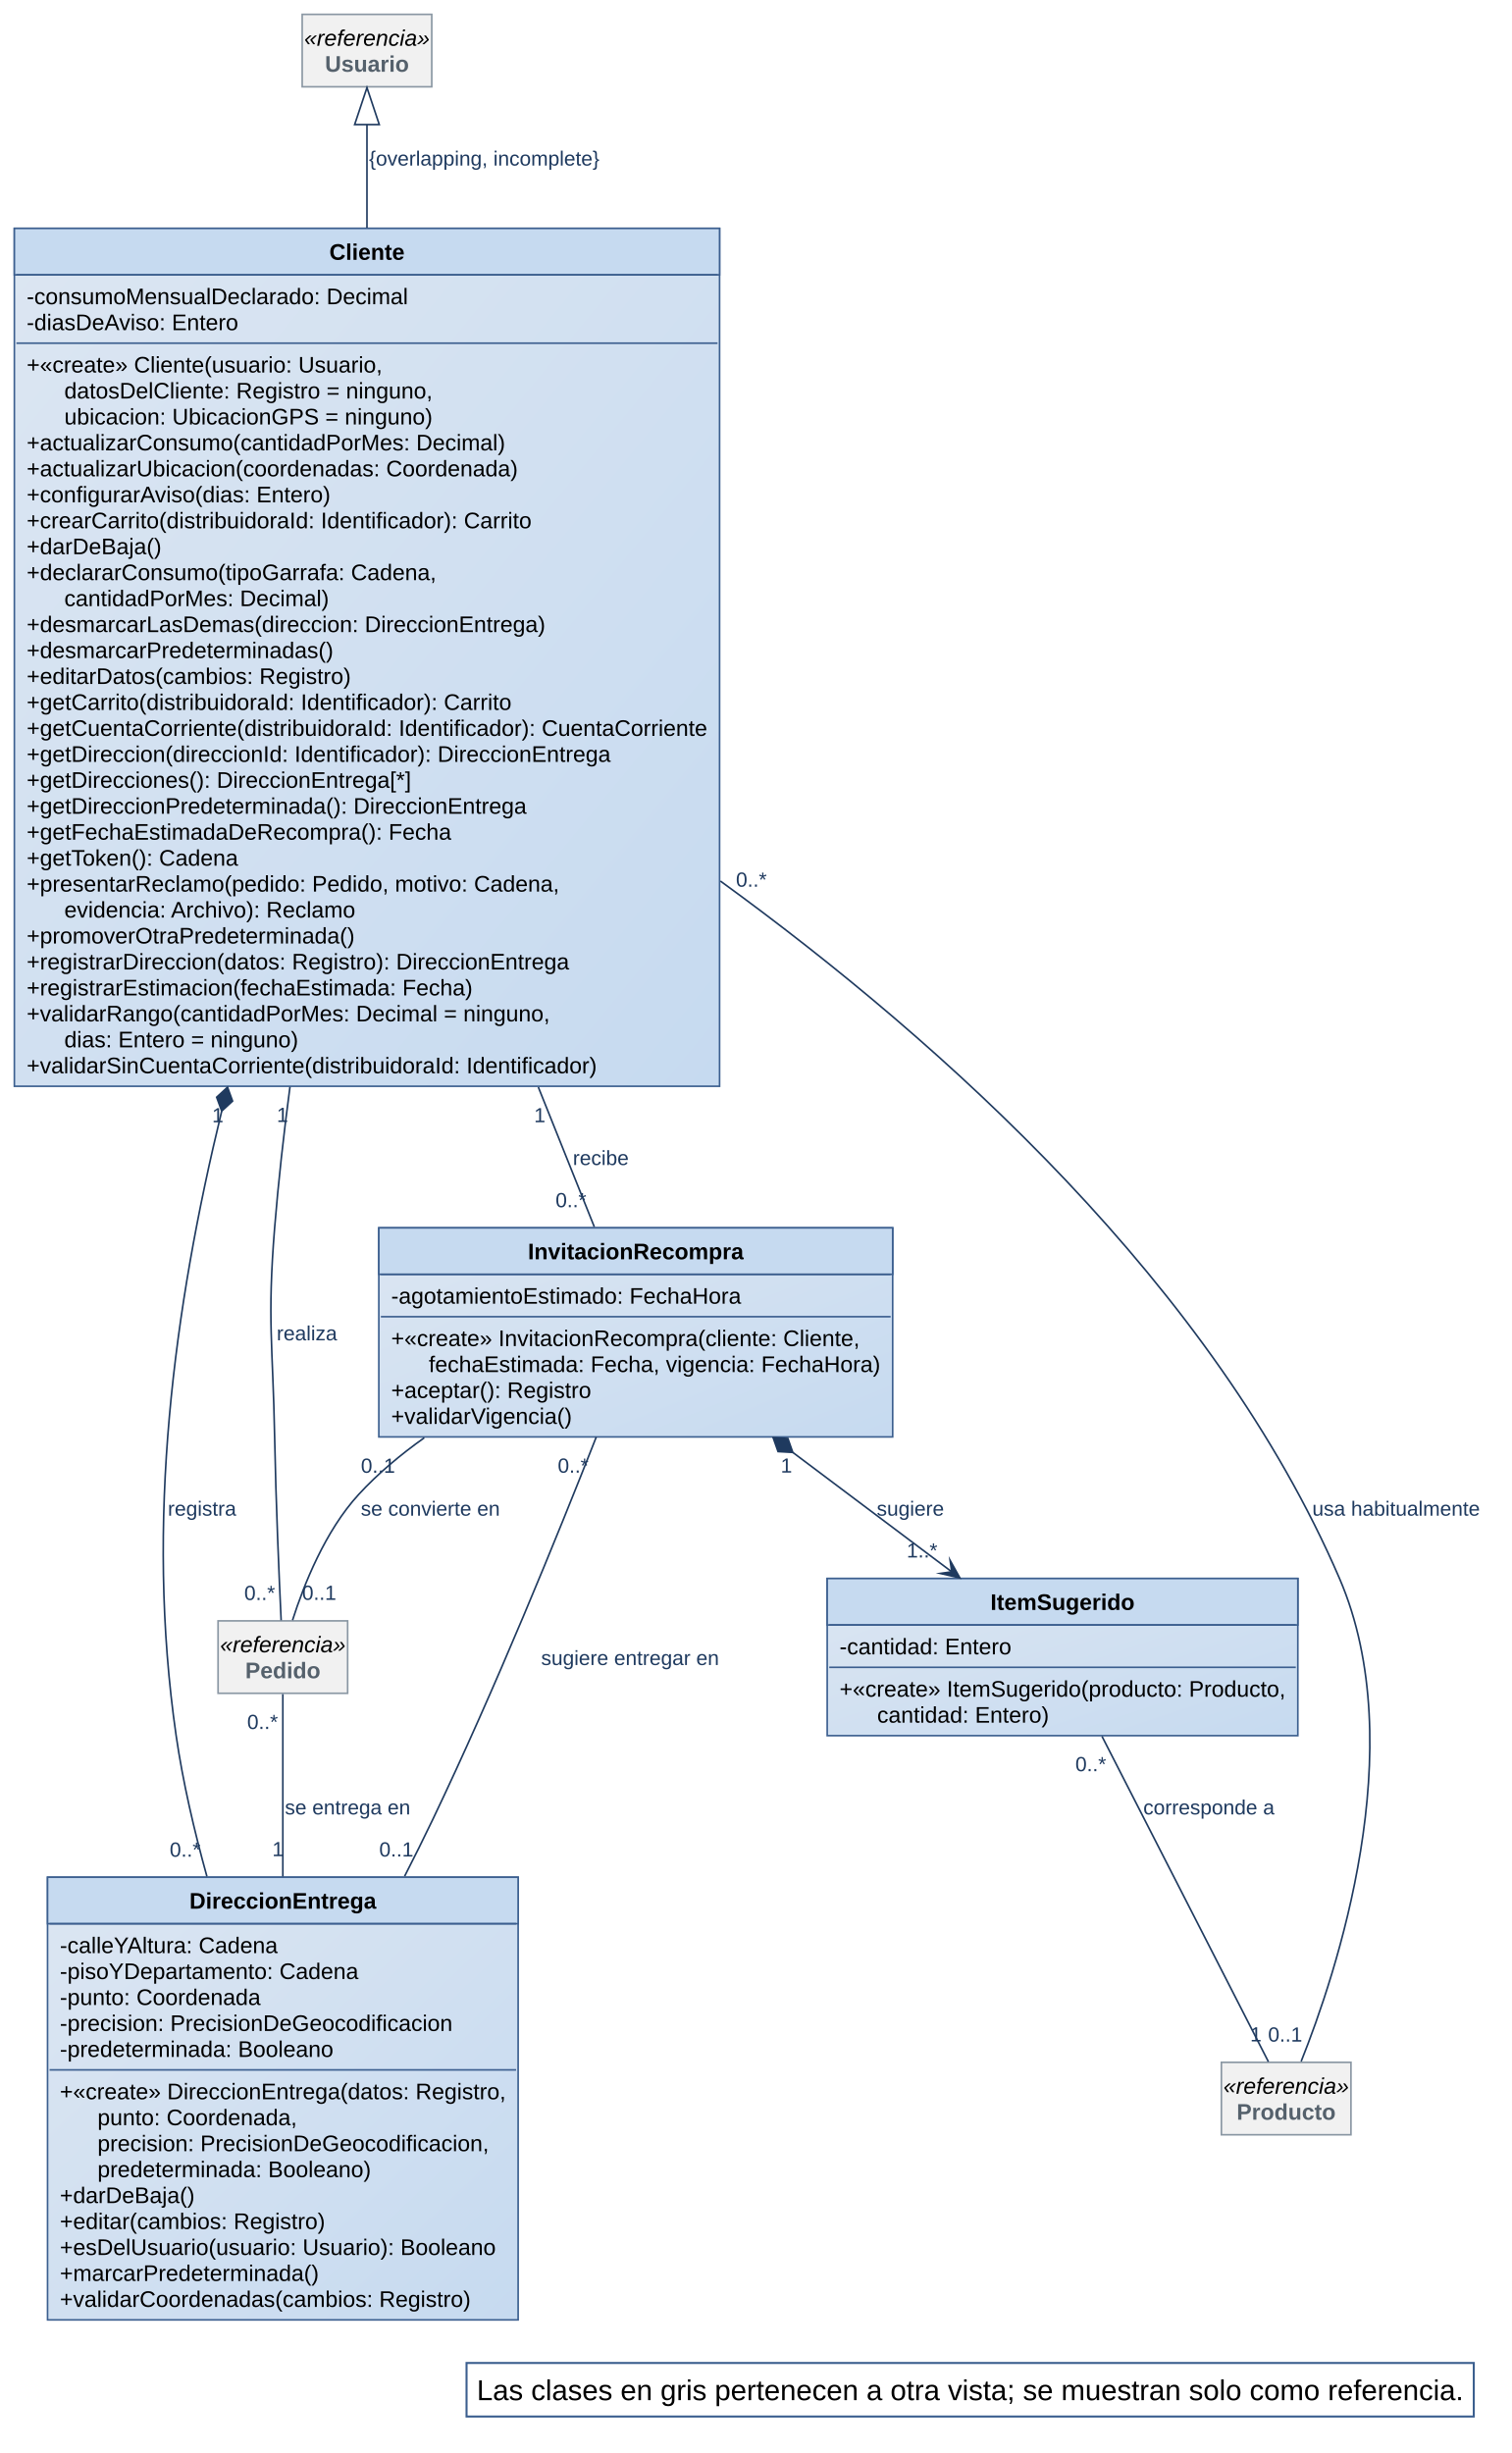
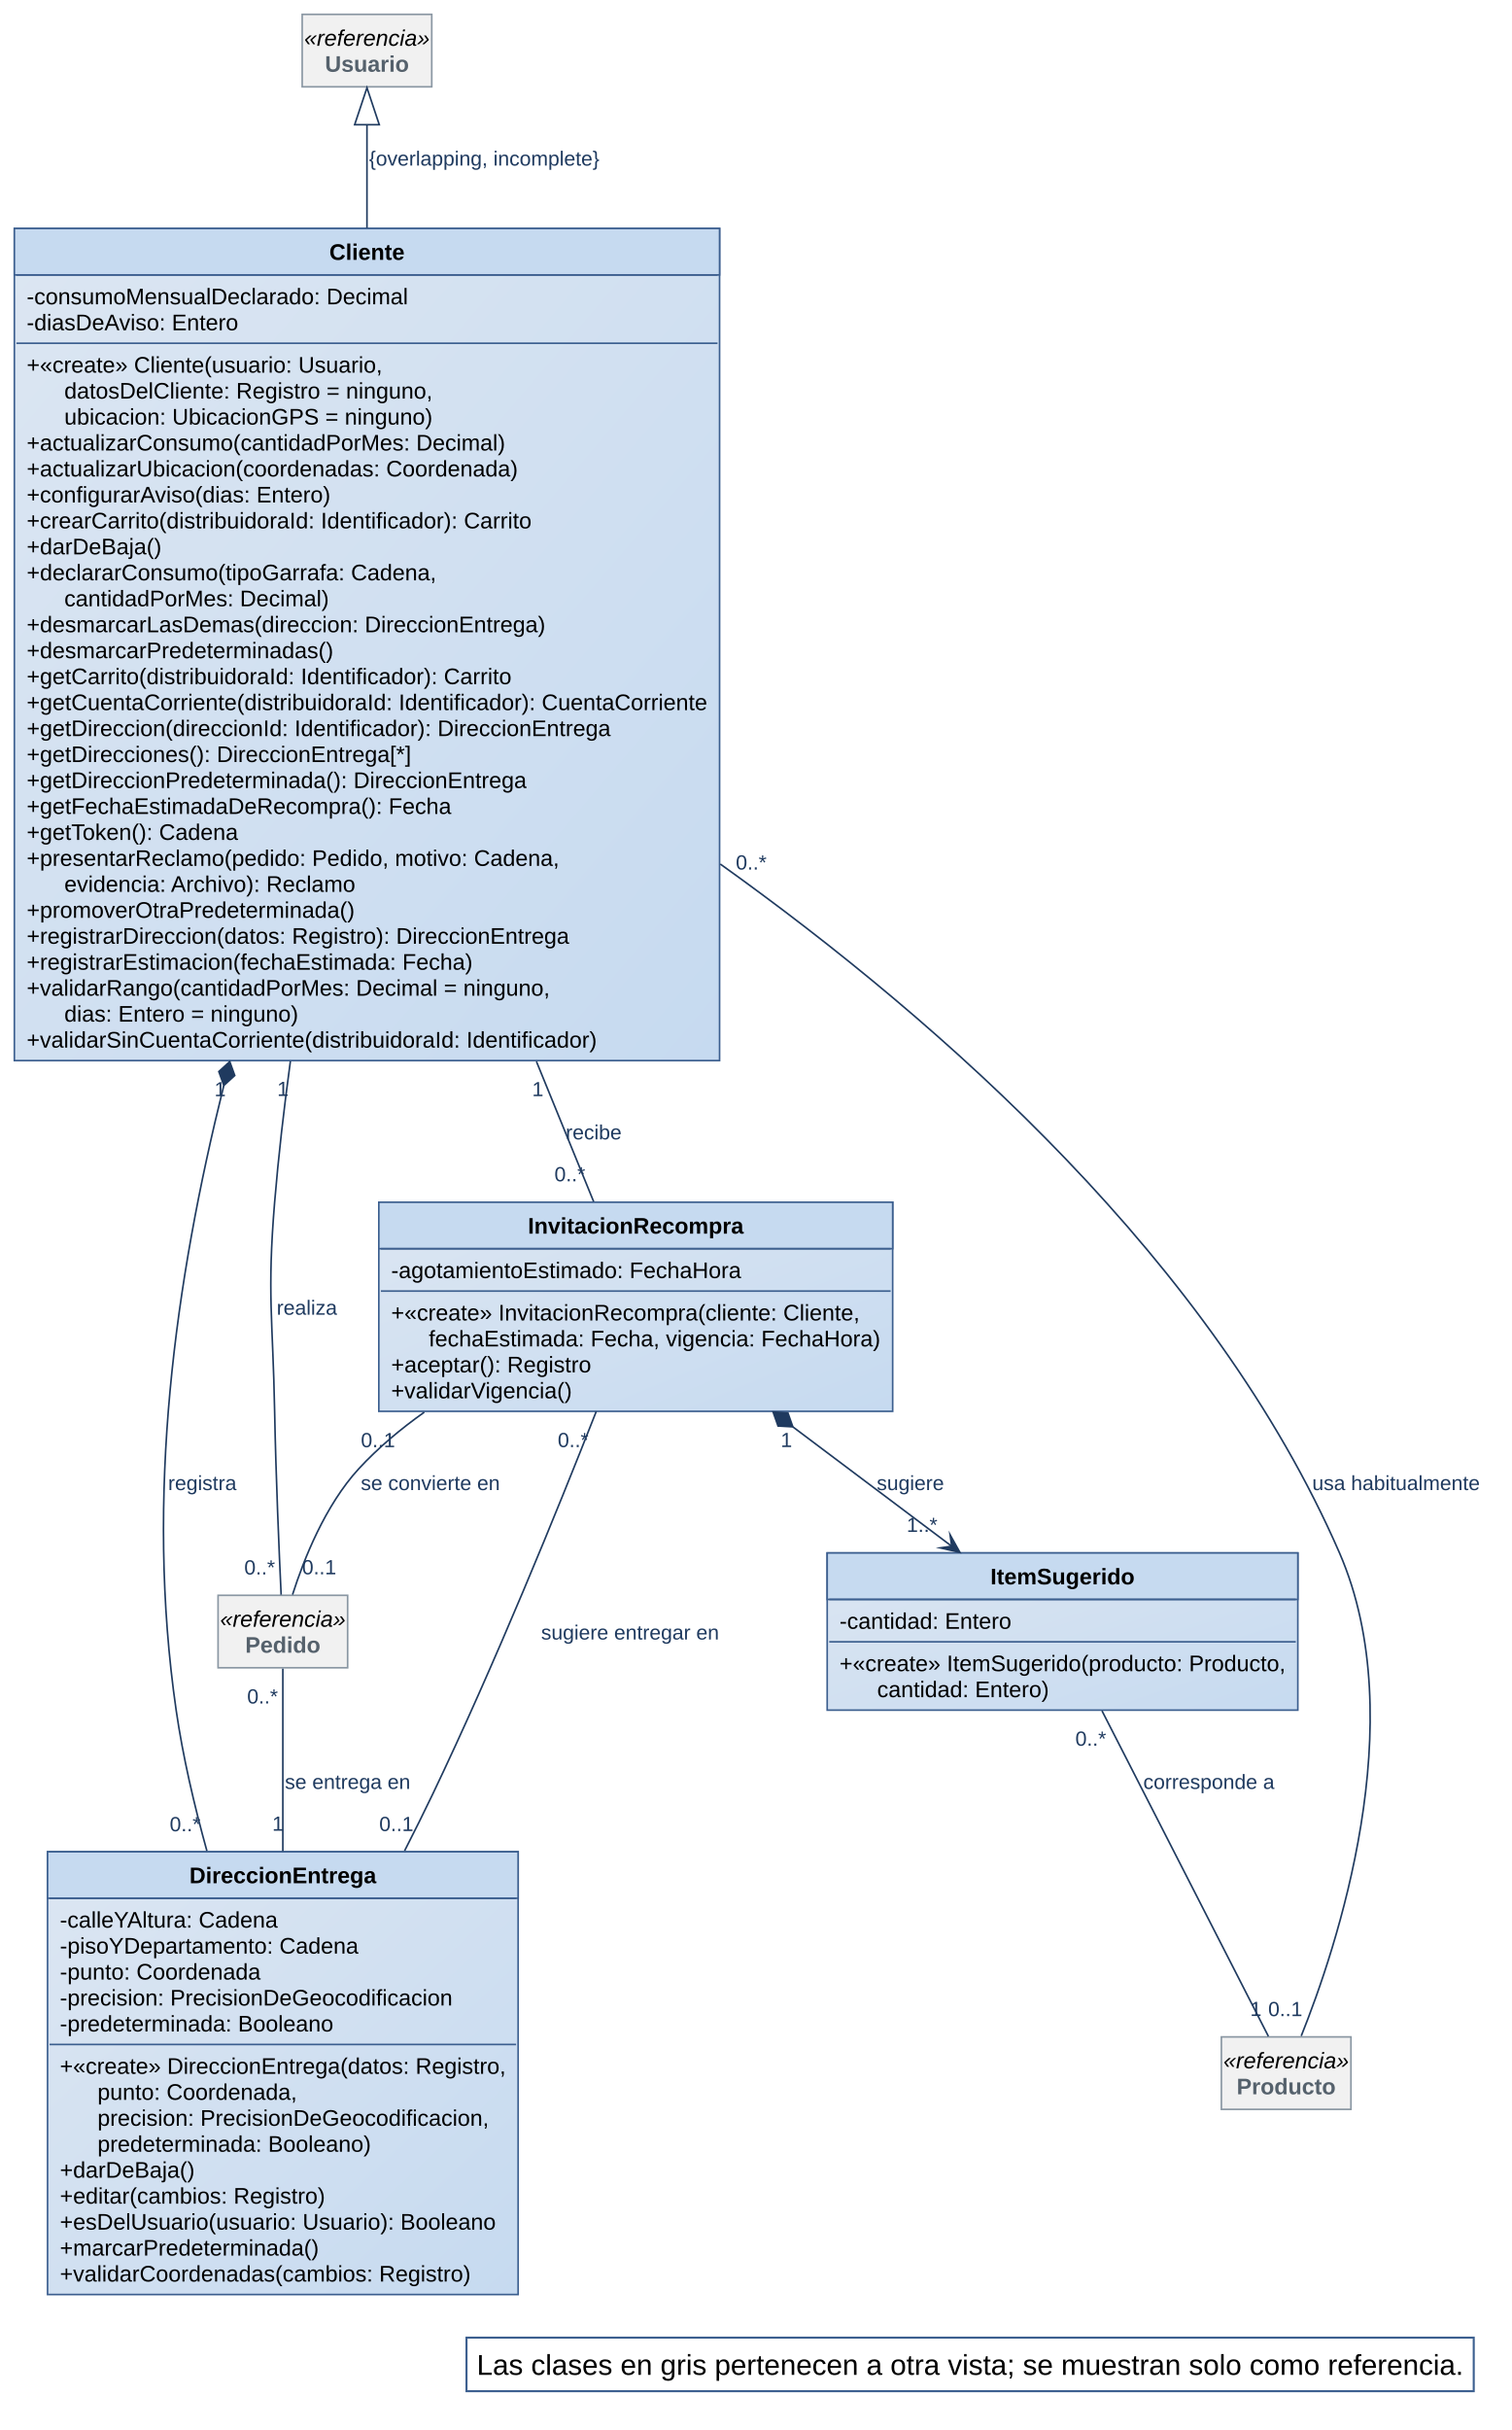
- <svg xmlns="http://www.w3.org/2000/svg" version="1.1" data-diagram-type="CLASS" style="width:1151px;height:1868px;background:#FFFFFF;" width="1151.563px" height="1868.75px" viewBox="0 0 1151 1868" zoomAndPan="magnify" preserveAspectRatio="none" contentStyleType="text/css">
+ <svg xmlns="http://www.w3.org/2000/svg" version="1.1" data-diagram-type="CLASS" style="width:1151px;height:1850px;background:#FFFFFF;" width="1151.563px" height="1850px" viewBox="0 0 1151 1850" zoomAndPan="magnify" preserveAspectRatio="none" contentStyleType="text/css">
  <defs>
-     <linearGradient x1="0%" y1="0%" x2="100%" y2="100%" id="g1qp333mdcsdih0">
+     <linearGradient x1="0%" y1="0%" x2="100%" y2="100%" id="g1xxpaq6k4v63y0">
      <stop stop-color="#DCE6F2" offset="0%" />
      <stop stop-color="#C6DAF0" offset="100%" />
    </linearGradient>
  </defs>
  <g font-family="sans-serif" lengthAdjust="spacing">
    <g class="entity" data-qualified-name="Cliente" id="ent0001" data-source-line="29">
-       <rect x="10.938" y="173.906" width="537.044" height="653.307" fill="url(#g1qp333mdcsdih0)" style="stroke:#3C5F8F;stroke-width:1.25;" />
+       <rect x="10.938" y="173.906" width="537.044" height="633.543" fill="url(#g1xxpaq6k4v63y0)" style="stroke:#3C5F8F;stroke-width:1.25;" />
      <rect x="10.938" y="173.906" width="537.044" height="35.389" fill="#C6DAF0" style="stroke:#3C5F8F;stroke-width:1.25;" />
      <text x="250.808" y="197.84" fill="#000" font-size="17.188" textLength="57.303" font-weight="700" font-family="Arial">Cliente</text>
      <line x1="12.5" y1="209.295" x2="546.419" y2="209.295" style="stroke:#3C5F8F;stroke-width:1.25;" />
      <text x="20.313" y="231.667" fill="#000" font-size="17.188" textLength="290.4" font-family="Arial">-consumoMensualDeclarado: Decimal</text>
      <text x="20.313" y="251.431" fill="#000" font-size="17.188" textLength="161.443" font-family="Arial">-diasDeAviso: Entero</text>
      <line x1="12.5" y1="261.323" x2="546.419" y2="261.323" style="stroke:#3C5F8F;stroke-width:1.25;" />
      <text x="20.313" y="283.695" fill="#000" font-size="17.188" textLength="270.846" font-family="Arial">+«create» Cliente(usuario: Usuario,</text>
      <text x="48.964" y="303.459" fill="#000" font-size="17.188" textLength="280.421" font-family="Arial">datosDelCliente: Registro = ninguno,</text>
      <text x="48.964" y="323.223" fill="#000" font-size="17.188" textLength="280.421" font-family="Arial">ubicacion: UbicacionGPS = ninguno)</text>
      <text x="20.313" y="342.987" fill="#000" font-size="17.188" textLength="364.429" font-family="Arial">+actualizarConsumo(cantidadPorMes: Decimal)</text>
      <text x="20.313" y="362.751" fill="#000" font-size="17.188" textLength="374.055" font-family="Arial">+actualizarUbicacion(coordenadas: Coordenada)</text>
      <text x="20.313" y="382.514" fill="#000" font-size="17.188" textLength="231.662" font-family="Arial">+configurarAviso(dias: Entero)</text>
      <text x="20.313" y="402.278" fill="#000" font-size="17.188" textLength="384.478" font-family="Arial">+crearCarrito(distribuidoraId: Identificador): Carrito</text>
      <text x="20.313" y="422.042" fill="#000" font-size="17.188" textLength="102.697" font-family="Arial">+darDeBaja()</text>
      <text x="20.313" y="441.806" fill="#000" font-size="17.188" textLength="311.926" font-family="Arial">+declararConsumo(tipoGarrafa: Cadena,</text>
      <text x="48.964" y="461.57" fill="#000" font-size="17.188" textLength="201.55" font-family="Arial">cantidadPorMes: Decimal)</text>
      <text x="20.313" y="481.334" fill="#000" font-size="17.188" textLength="394.994" font-family="Arial">+desmarcarLasDemas(direccion: DireccionEntrega)</text>
      <text x="20.313" y="501.098" fill="#000" font-size="17.188" textLength="233.559" font-family="Arial">+desmarcarPredeterminadas()</text>
-       <text x="20.313" y="520.862" fill="#000" font-size="17.188" textLength="246.928" font-family="Arial">+editarDatos(cambios: Registro)</text>
-       <text x="20.313" y="540.626" fill="#000" font-size="17.188" textLength="369.212" font-family="Arial">+getCarrito(distribuidoraId: Identificador): Carrito</text>
-       <text x="20.313" y="560.39" fill="#000" font-size="17.188" textLength="518.294" font-family="Arial">+getCuentaCorriente(distribuidoraId: Identificador): CuentaCorriente</text>
-       <text x="20.313" y="580.154" fill="#000" font-size="17.188" textLength="444.701" font-family="Arial">+getDireccion(direccionId: Identificador): DireccionEntrega</text>
-       <text x="20.313" y="599.918" fill="#000" font-size="17.188" textLength="292.792" font-family="Arial">+getDirecciones(): DireccionEntrega[*]</text>
-       <text x="20.313" y="619.682" fill="#000" font-size="17.188" textLength="380.693" font-family="Arial">+getDireccionPredeterminada(): DireccionEntrega</text>
-       <text x="20.313" y="639.446" fill="#000" font-size="17.188" textLength="323.365" font-family="Arial">+getFechaEstimadaDeRecompra(): Fecha</text>
-       <text x="20.313" y="659.21" fill="#000" font-size="17.188" textLength="162.904" font-family="Arial">+getToken(): Cadena</text>
-       <text x="20.313" y="678.974" fill="#000" font-size="17.188" textLength="405.576" font-family="Arial">+presentarReclamo(pedido: Pedido, motivo: Cadena,</text>
-       <text x="48.964" y="698.738" fill="#000" font-size="17.188" textLength="222.573" font-family="Arial">evidencia: Archivo): Reclamo</text>
-       <text x="20.313" y="718.502" fill="#000" font-size="17.188" textLength="249.798" font-family="Arial">+promoverOtraPredeterminada()</text>
-       <text x="20.313" y="738.266" fill="#000" font-size="17.188" textLength="413.138" font-family="Arial">+registrarDireccion(datos: Registro): DireccionEntrega</text>
-       <text x="20.313" y="758.029" fill="#000" font-size="17.188" textLength="339.587" font-family="Arial">+registrarEstimacion(fechaEstimada: Fecha)</text>
-       <text x="20.313" y="777.793" fill="#000" font-size="17.188" textLength="398.401" font-family="Arial">+validarRango(cantidadPorMes: Decimal = ninguno,</text>
-       <text x="48.964" y="797.557" fill="#000" font-size="17.188" textLength="178.203" font-family="Arial">dias: Entero = ninguno)</text>
-       <text x="20.313" y="817.321" fill="#000" font-size="17.188" textLength="434.211" font-family="Arial">+validarSinCuentaCorriente(distribuidoraId: Identificador)</text>
+       <text x="20.313" y="520.862" fill="#000" font-size="17.188" textLength="369.212" font-family="Arial">+getCarrito(distribuidoraId: Identificador): Carrito</text>
+       <text x="20.313" y="540.626" fill="#000" font-size="17.188" textLength="518.294" font-family="Arial">+getCuentaCorriente(distribuidoraId: Identificador): CuentaCorriente</text>
+       <text x="20.313" y="560.39" fill="#000" font-size="17.188" textLength="444.701" font-family="Arial">+getDireccion(direccionId: Identificador): DireccionEntrega</text>
+       <text x="20.313" y="580.154" fill="#000" font-size="17.188" textLength="292.792" font-family="Arial">+getDirecciones(): DireccionEntrega[*]</text>
+       <text x="20.313" y="599.918" fill="#000" font-size="17.188" textLength="380.693" font-family="Arial">+getDireccionPredeterminada(): DireccionEntrega</text>
+       <text x="20.313" y="619.682" fill="#000" font-size="17.188" textLength="323.365" font-family="Arial">+getFechaEstimadaDeRecompra(): Fecha</text>
+       <text x="20.313" y="639.446" fill="#000" font-size="17.188" textLength="162.904" font-family="Arial">+getToken(): Cadena</text>
+       <text x="20.313" y="659.21" fill="#000" font-size="17.188" textLength="405.576" font-family="Arial">+presentarReclamo(pedido: Pedido, motivo: Cadena,</text>
+       <text x="48.964" y="678.974" fill="#000" font-size="17.188" textLength="222.573" font-family="Arial">evidencia: Archivo): Reclamo</text>
+       <text x="20.313" y="698.738" fill="#000" font-size="17.188" textLength="249.798" font-family="Arial">+promoverOtraPredeterminada()</text>
+       <text x="20.313" y="718.502" fill="#000" font-size="17.188" textLength="413.138" font-family="Arial">+registrarDireccion(datos: Registro): DireccionEntrega</text>
+       <text x="20.313" y="738.266" fill="#000" font-size="17.188" textLength="339.587" font-family="Arial">+registrarEstimacion(fechaEstimada: Fecha)</text>
+       <text x="20.313" y="758.029" fill="#000" font-size="17.188" textLength="398.401" font-family="Arial">+validarRango(cantidadPorMes: Decimal = ninguno,</text>
+       <text x="48.964" y="777.793" fill="#000" font-size="17.188" textLength="178.203" font-family="Arial">dias: Entero = ninguno)</text>
+       <text x="20.313" y="797.557" fill="#000" font-size="17.188" textLength="434.211" font-family="Arial">+validarSinCuentaCorriente(distribuidoraId: Identificador)</text>
    </g>
-     <g class="entity" data-qualified-name="DireccionEntrega" id="ent0002" data-source-line="56">
-       <rect x="36.203" y="1429.547" width="358.379" height="337.084" fill="url(#g1qp333mdcsdih0)" style="stroke:#3C5F8F;stroke-width:1.25;" />
-       <rect x="36.203" y="1429.547" width="358.379" height="35.389" fill="#C6DAF0" style="stroke:#3C5F8F;stroke-width:1.25;" />
-       <text x="144.234" y="1453.481" fill="#000" font-size="17.188" textLength="142.317" font-weight="700" font-family="Arial">DireccionEntrega</text>
-       <line x1="37.766" y1="1464.936" x2="393.02" y2="1464.936" style="stroke:#3C5F8F;stroke-width:1.25;" />
-       <text x="45.578" y="1487.307" fill="#000" font-size="17.188" textLength="167.192" font-family="Arial">-calleYAltura: Cadena</text>
-       <text x="45.578" y="1507.071" fill="#000" font-size="17.188" textLength="227.39" font-family="Arial">-pisoYDepartamento: Cadena</text>
-       <text x="45.578" y="1526.835" fill="#000" font-size="17.188" textLength="152.892" font-family="Arial">-punto: Coordenada</text>
-       <text x="45.578" y="1546.599" fill="#000" font-size="17.188" textLength="299.01" font-family="Arial">-precision: PrecisionDeGeocodificacion</text>
-       <text x="45.578" y="1566.363" fill="#000" font-size="17.188" textLength="208.298" font-family="Arial">-predeterminada: Booleano</text>
-       <line x1="37.766" y1="1576.256" x2="393.02" y2="1576.256" style="stroke:#3C5F8F;stroke-width:1.25;" />
-       <text x="45.578" y="1598.627" fill="#000" font-size="17.188" textLength="339.629" font-family="Arial">+«create» DireccionEntrega(datos: Registro,</text>
-       <text x="74.23" y="1618.391" fill="#000" font-size="17.188" textLength="151.943" font-family="Arial">punto: Coordenada,</text>
-       <text x="74.23" y="1638.155" fill="#000" font-size="17.188" textLength="298.062" font-family="Arial">precision: PrecisionDeGeocodificacion,</text>
-       <text x="74.23" y="1657.919" fill="#000" font-size="17.188" textLength="208.298" font-family="Arial">predeterminada: Booleano)</text>
-       <text x="45.578" y="1677.683" fill="#000" font-size="17.188" textLength="102.697" font-family="Arial">+darDeBaja()</text>
-       <text x="45.578" y="1697.447" fill="#000" font-size="17.188" textLength="202.029" font-family="Arial">+editar(cambios: Registro)</text>
-       <text x="45.578" y="1717.211" fill="#000" font-size="17.188" textLength="331.984" font-family="Arial">+esDelUsuario(usuario: Usuario): Booleano</text>
-       <text x="45.578" y="1736.975" fill="#000" font-size="17.188" textLength="197.253" font-family="Arial">+marcarPredeterminada()</text>
-       <text x="45.578" y="1756.739" fill="#000" font-size="17.188" textLength="312.866" font-family="Arial">+validarCoordenadas(cambios: Registro)</text>
+     <g class="entity" data-qualified-name="DireccionEntrega" id="ent0002" data-source-line="55">
+       <rect x="36.203" y="1409.781" width="358.379" height="337.084" fill="url(#g1xxpaq6k4v63y0)" style="stroke:#3C5F8F;stroke-width:1.25;" />
+       <rect x="36.203" y="1409.781" width="358.379" height="35.389" fill="#C6DAF0" style="stroke:#3C5F8F;stroke-width:1.25;" />
+       <text x="144.234" y="1433.715" fill="#000" font-size="17.188" textLength="142.317" font-weight="700" font-family="Arial">DireccionEntrega</text>
+       <line x1="37.766" y1="1445.17" x2="393.02" y2="1445.17" style="stroke:#3C5F8F;stroke-width:1.25;" />
+       <text x="45.578" y="1467.542" fill="#000" font-size="17.188" textLength="167.192" font-family="Arial">-calleYAltura: Cadena</text>
+       <text x="45.578" y="1487.306" fill="#000" font-size="17.188" textLength="227.39" font-family="Arial">-pisoYDepartamento: Cadena</text>
+       <text x="45.578" y="1507.07" fill="#000" font-size="17.188" textLength="152.892" font-family="Arial">-punto: Coordenada</text>
+       <text x="45.578" y="1526.834" fill="#000" font-size="17.188" textLength="299.01" font-family="Arial">-precision: PrecisionDeGeocodificacion</text>
+       <text x="45.578" y="1546.598" fill="#000" font-size="17.188" textLength="208.298" font-family="Arial">-predeterminada: Booleano</text>
+       <line x1="37.766" y1="1556.49" x2="393.02" y2="1556.49" style="stroke:#3C5F8F;stroke-width:1.25;" />
+       <text x="45.578" y="1578.862" fill="#000" font-size="17.188" textLength="339.629" font-family="Arial">+«create» DireccionEntrega(datos: Registro,</text>
+       <text x="74.23" y="1598.626" fill="#000" font-size="17.188" textLength="151.943" font-family="Arial">punto: Coordenada,</text>
+       <text x="74.23" y="1618.389" fill="#000" font-size="17.188" textLength="298.062" font-family="Arial">precision: PrecisionDeGeocodificacion,</text>
+       <text x="74.23" y="1638.153" fill="#000" font-size="17.188" textLength="208.298" font-family="Arial">predeterminada: Booleano)</text>
+       <text x="45.578" y="1657.917" fill="#000" font-size="17.188" textLength="102.697" font-family="Arial">+darDeBaja()</text>
+       <text x="45.578" y="1677.681" fill="#000" font-size="17.188" textLength="202.029" font-family="Arial">+editar(cambios: Registro)</text>
+       <text x="45.578" y="1697.445" fill="#000" font-size="17.188" textLength="331.984" font-family="Arial">+esDelUsuario(usuario: Usuario): Booleano</text>
+       <text x="45.578" y="1717.209" fill="#000" font-size="17.188" textLength="197.253" font-family="Arial">+marcarPredeterminada()</text>
+       <text x="45.578" y="1736.973" fill="#000" font-size="17.188" textLength="312.866" font-family="Arial">+validarCoordenadas(cambios: Registro)</text>
    </g>
-     <g class="entity" data-qualified-name="InvitacionRecompra" id="ent0003" data-source-line="69">
-       <rect x="288.484" y="935.031" width="391.319" height="159.209" fill="url(#g1qp333mdcsdih0)" style="stroke:#3C5F8F;stroke-width:1.25;" />
-       <rect x="288.484" y="935.031" width="391.319" height="35.389" fill="#C6DAF0" style="stroke:#3C5F8F;stroke-width:1.25;" />
-       <text x="402.004" y="958.965" fill="#000" font-size="17.188" textLength="164.28" font-weight="700" font-family="Arial">InvitacionRecompra</text>
-       <line x1="290.047" y1="970.42" x2="678.241" y2="970.42" style="stroke:#3C5F8F;stroke-width:1.25;" />
-       <text x="297.859" y="992.792" fill="#000" font-size="17.188" textLength="266.541" font-family="Arial">-agotamientoEstimado: FechaHora</text>
-       <line x1="290.047" y1="1002.684" x2="678.241" y2="1002.684" style="stroke:#3C5F8F;stroke-width:1.25;" />
-       <text x="297.859" y="1025.056" fill="#000" font-size="17.188" textLength="356.825" font-family="Arial">+«create» InvitacionRecompra(cliente: Cliente,</text>
-       <text x="326.511" y="1044.82" fill="#000" font-size="17.188" textLength="343.918" font-family="Arial">fechaEstimada: Fecha, vigencia: FechaHora)</text>
-       <text x="297.859" y="1064.584" fill="#000" font-size="17.188" textLength="152.363" font-family="Arial">+aceptar(): Registro</text>
-       <text x="297.859" y="1084.348" fill="#000" font-size="17.188" textLength="138.046" font-family="Arial">+validarVigencia()</text>
+     <g class="entity" data-qualified-name="InvitacionRecompra" id="ent0003" data-source-line="68">
+       <rect x="288.484" y="915.266" width="391.319" height="159.209" fill="url(#g1xxpaq6k4v63y0)" style="stroke:#3C5F8F;stroke-width:1.25;" />
+       <rect x="288.484" y="915.266" width="391.319" height="35.389" fill="#C6DAF0" style="stroke:#3C5F8F;stroke-width:1.25;" />
+       <text x="402.004" y="939.2" fill="#000" font-size="17.188" textLength="164.28" font-weight="700" font-family="Arial">InvitacionRecompra</text>
+       <line x1="290.047" y1="950.655" x2="678.241" y2="950.655" style="stroke:#3C5F8F;stroke-width:1.25;" />
+       <text x="297.859" y="973.026" fill="#000" font-size="17.188" textLength="266.541" font-family="Arial">-agotamientoEstimado: FechaHora</text>
+       <line x1="290.047" y1="982.919" x2="678.241" y2="982.919" style="stroke:#3C5F8F;stroke-width:1.25;" />
+       <text x="297.859" y="1005.29" fill="#000" font-size="17.188" textLength="356.825" font-family="Arial">+«create» InvitacionRecompra(cliente: Cliente,</text>
+       <text x="326.511" y="1025.054" fill="#000" font-size="17.188" textLength="343.918" font-family="Arial">fechaEstimada: Fecha, vigencia: FechaHora)</text>
+       <text x="297.859" y="1044.818" fill="#000" font-size="17.188" textLength="152.363" font-family="Arial">+aceptar(): Registro</text>
+       <text x="297.859" y="1064.582" fill="#000" font-size="17.188" textLength="138.046" font-family="Arial">+validarVigencia()</text>
    </g>
-     <g class="entity" data-qualified-name="ItemSugerido" id="ent0004" data-source-line="75">
-       <rect x="629.938" y="1202.047" width="358.405" height="119.681" fill="url(#g1qp333mdcsdih0)" style="stroke:#3C5F8F;stroke-width:1.25;" />
-       <rect x="629.938" y="1202.047" width="358.405" height="35.389" fill="#C6DAF0" style="stroke:#3C5F8F;stroke-width:1.25;" />
-       <text x="754.229" y="1225.981" fill="#000" font-size="17.188" textLength="109.822" font-weight="700" font-family="Arial">ItemSugerido</text>
-       <line x1="631.5" y1="1237.436" x2="986.78" y2="1237.436" style="stroke:#3C5F8F;stroke-width:1.25;" />
-       <text x="639.313" y="1259.807" fill="#000" font-size="17.188" textLength="130.895" font-family="Arial">-cantidad: Entero</text>
-       <line x1="631.5" y1="1269.7" x2="986.78" y2="1269.7" style="stroke:#3C5F8F;stroke-width:1.25;" />
-       <text x="639.313" y="1292.071" fill="#000" font-size="17.188" textLength="339.655" font-family="Arial">+«create» ItemSugerido(producto: Producto,</text>
-       <text x="667.964" y="1311.835" fill="#000" font-size="17.188" textLength="130.895" font-family="Arial">cantidad: Entero)</text>
+     <g class="entity" data-qualified-name="ItemSugerido" id="ent0004" data-source-line="74">
+       <rect x="629.938" y="1182.281" width="358.405" height="119.681" fill="url(#g1xxpaq6k4v63y0)" style="stroke:#3C5F8F;stroke-width:1.25;" />
+       <rect x="629.938" y="1182.281" width="358.405" height="35.389" fill="#C6DAF0" style="stroke:#3C5F8F;stroke-width:1.25;" />
+       <text x="754.229" y="1206.215" fill="#000" font-size="17.188" textLength="109.822" font-weight="700" font-family="Arial">ItemSugerido</text>
+       <line x1="631.5" y1="1217.67" x2="986.78" y2="1217.67" style="stroke:#3C5F8F;stroke-width:1.25;" />
+       <text x="639.313" y="1240.042" fill="#000" font-size="17.188" textLength="130.895" font-family="Arial">-cantidad: Entero</text>
+       <line x1="631.5" y1="1249.934" x2="986.78" y2="1249.934" style="stroke:#3C5F8F;stroke-width:1.25;" />
+       <text x="639.313" y="1272.306" fill="#000" font-size="17.188" textLength="339.655" font-family="Arial">+«create» ItemSugerido(producto: Producto,</text>
+       <text x="667.964" y="1292.07" fill="#000" font-size="17.188" textLength="130.895" font-family="Arial">cantidad: Entero)</text>
    </g>
-     <g class="entity" data-qualified-name="Usuario" id="ent0005" data-source-line="79">
+     <g class="entity" data-qualified-name="Usuario" id="ent0005" data-source-line="78">
      <rect x="230.125" y="10.938" width="98.672" height="55.153" fill="#F1F1F1" style="stroke:#8A97A3;stroke-width:1.25;" />
      <text x="231.688" y="34.872" fill="#000" font-size="17.188" textLength="95.547" font-style="italic" font-family="Arial">«referencia»</text>
      <text x="247.465" y="54.636" fill="#55616C" font-size="17.188" textLength="63.992" font-weight="700" font-family="Arial">Usuario</text>
    </g>
-     <g class="entity" data-qualified-name="Pedido" id="ent0006" data-source-line="80">
-       <rect x="166.063" y="1234.313" width="98.672" height="55.153" fill="#F1F1F1" style="stroke:#8A97A3;stroke-width:1.25;" />
-       <text x="167.625" y="1258.247" fill="#000" font-size="17.188" textLength="95.547" font-style="italic" font-family="Arial">«referencia»</text>
-       <text x="186.751" y="1278.011" fill="#55616C" font-size="17.188" textLength="57.294" font-weight="700" font-family="Arial">Pedido</text>
+     <g class="entity" data-qualified-name="Pedido" id="ent0006" data-source-line="79">
+       <rect x="166.063" y="1214.547" width="98.672" height="55.153" fill="#F1F1F1" style="stroke:#8A97A3;stroke-width:1.25;" />
+       <text x="167.625" y="1238.481" fill="#000" font-size="17.188" textLength="95.547" font-style="italic" font-family="Arial">«referencia»</text>
+       <text x="186.751" y="1258.245" fill="#55616C" font-size="17.188" textLength="57.294" font-weight="700" font-family="Arial">Pedido</text>
    </g>
-     <g class="entity" data-qualified-name="Producto" id="ent0007" data-source-line="81">
-       <rect x="930.125" y="1570.5" width="98.672" height="55.153" fill="#F1F1F1" style="stroke:#8A97A3;stroke-width:1.25;" />
-       <text x="931.688" y="1594.434" fill="#000" font-size="17.188" textLength="95.547" font-style="italic" font-family="Arial">«referencia»</text>
-       <text x="941.746" y="1614.198" fill="#55616C" font-size="17.188" textLength="75.43" font-weight="700" font-family="Arial">Producto</text>
+     <g class="entity" data-qualified-name="Producto" id="ent0007" data-source-line="80">
+       <rect x="930.125" y="1550.734" width="98.672" height="55.153" fill="#F1F1F1" style="stroke:#8A97A3;stroke-width:1.25;" />
+       <text x="931.688" y="1574.669" fill="#000" font-size="17.188" textLength="95.547" font-style="italic" font-family="Arial">«referencia»</text>
+       <text x="941.746" y="1594.432" fill="#55616C" font-size="17.188" textLength="75.43" font-weight="700" font-family="Arial">Producto</text>
    </g>
-     <g class="link" data-entity-1="ent0005" data-entity-2="ent0001" id="lnk8" data-source-line="83" data-link-type="extension">
-       <path d="M279.453,94.859 C279.453,118.969 279.453,129.266 279.453,173.484" style="stroke:#1F3A5F;stroke-width:1.25;" fill="none" id="Usuario-backto-Cliente" codeLine="83" />
-       <polygon points="279.453,66.734,270.078,94.859,288.828,94.859,279.453,66.734" fill="none" style="stroke:#1F3A5F;stroke-width:1.25;stroke-linejoin:miter;stroke-miterlimit:10;" />
+     <g class="link" data-entity-1="ent0005" data-entity-2="ent0001" id="lnk8" data-source-line="82" data-link-type="extension">
+       <path d="M279.453,94.953 C279.453,119.109 279.453,129.469 279.453,173.594" style="stroke:#1F3A5F;stroke-width:1.25;" fill="none" id="Usuario-backto-Cliente" codeLine="82" />
+       <polygon points="279.453,66.828,270.078,94.953,288.828,94.953,279.453,66.828" fill="none" style="stroke:#1F3A5F;stroke-width:1.25;stroke-linejoin:miter;stroke-miterlimit:10;" />
      <text x="281.016" y="126.062" fill="#1F3A5F" font-size="15.625" textLength="175.468" font-family="Arial">{overlapping, incomplete}</text>
    </g>
-     <g class="link" data-entity-1="ent0001" data-entity-2="ent0002" id="lnk9" data-source-line="84" data-link-type="composition">
-       <path d="M168.842,846.127 C132.42,996.143 110.516,1158.5 134.141,1321.734 C139.25,1356.938 147.828,1393.906 157.563,1428.922" style="stroke:#1F3A5F;stroke-width:1.25;" fill="none" id="Cliente-backto-DireccionEntrega" codeLine="84" />
-       <polygon points="173.266,827.906,164.98,835.542,168.842,846.127,177.127,838.491,173.266,827.906" fill="#1F3A5F" style="stroke:#1F3A5F;stroke-width:1.25;stroke-linejoin:miter;stroke-miterlimit:10;" />
-       <text x="127.813" y="1154.203" fill="#1F3A5F" font-size="15.625" textLength="52.101" font-family="Arial">registra</text>
-       <text x="161.512" y="854.649" fill="#1F3A5F" font-size="15.625" font-family="Arial">1</text>
-       <text x="129.235" y="1413.919" fill="#1F3A5F" font-size="15.625" textLength="23.453" font-family="Arial">0..*</text>
+     <g class="link" data-entity-1="ent0001" data-entity-2="ent0002" id="lnk9" data-source-line="83" data-link-type="composition">
+       <path d="M170.445,826.399 C133.32,975.743 110.484,1138.531 134.141,1301.969 C139.25,1337.172 147.828,1374.141 157.563,1409.156" style="stroke:#1F3A5F;stroke-width:1.25;" fill="none" id="Cliente-backto-DireccionEntrega" codeLine="83" />
+       <polygon points="174.969,808.203,166.642,815.793,170.445,826.399,178.772,818.809,174.969,808.203" fill="#1F3A5F" style="stroke:#1F3A5F;stroke-width:1.25;stroke-linejoin:miter;stroke-miterlimit:10;" />
+       <text x="128.016" y="1134.437" fill="#1F3A5F" font-size="15.625" textLength="52.101" font-family="Arial">registra</text>
+       <text x="163.277" y="834.593" fill="#1F3A5F" font-size="15.625" font-family="Arial">1</text>
+       <text x="129.235" y="1394.153" fill="#1F3A5F" font-size="15.625" textLength="23.453" font-family="Arial">0..*</text>
    </g>
-     <g class="link" data-entity-1="ent0001" data-entity-2="ent0006" id="lnk10" data-source-line="85" data-link-type="association">
-       <path d="M220.828,827.641 C216.031,863.766 211.969,900.109 209.141,935.031 C203.453,1005.563 207.813,1023.484 209.141,1094.234 C210.078,1143.563 212.547,1201.109 214.094,1233.875" style="stroke:#1F3A5F;stroke-width:1.25;" fill="none" id="Cliente-Pedido" codeLine="85" />
-       <text x="210.703" y="1020.687" fill="#1F3A5F" font-size="15.625" textLength="46.028" font-family="Arial">realiza</text>
-       <text x="210.784" y="854.374" fill="#1F3A5F" font-size="15.625" font-family="Arial">1</text>
-       <text x="186.019" y="1218.441" fill="#1F3A5F" font-size="15.625" textLength="23.453" font-family="Arial">0..*</text>
+     <g class="link" data-entity-1="ent0001" data-entity-2="ent0006" id="lnk10" data-source-line="84" data-link-type="association">
+       <path d="M221.141,807.984 C216.219,844.063 212.031,880.391 209.141,915.266 C203.328,985.781 207.813,1003.719 209.141,1074.469 C210.078,1123.797 212.547,1181.344 214.094,1214.109" style="stroke:#1F3A5F;stroke-width:1.25;" fill="none" id="Cliente-Pedido" codeLine="84" />
+       <text x="210.703" y="1000.922" fill="#1F3A5F" font-size="15.625" textLength="46.028" font-family="Arial">realiza</text>
+       <text x="211.108" y="834.366" fill="#1F3A5F" font-size="15.625" font-family="Arial">1</text>
+       <text x="186.019" y="1198.675" fill="#1F3A5F" font-size="15.625" textLength="23.453" font-family="Arial">0..*</text>
    </g>
-     <g class="link" data-entity-1="ent0001" data-entity-2="ent0003" id="lnk11" data-source-line="86" data-link-type="association">
-       <path d="M409.953,827.875 C425.688,867.125 440.438,903.969 452.594,934.297" style="stroke:#1F3A5F;stroke-width:1.25;" fill="none" id="Cliente-InvitacionRecompra" codeLine="86" />
-       <text x="436.25" y="887.187" fill="#1F3A5F" font-size="15.625" textLength="42.557" font-family="Arial">recibe</text>
-       <text x="406.706" y="854.617" fill="#1F3A5F" font-size="15.625" font-family="Arial">1</text>
-       <text x="423.073" y="919.314" fill="#1F3A5F" font-size="15.625" textLength="23.453" font-family="Arial">0..*</text>
+     <g class="link" data-entity-1="ent0001" data-entity-2="ent0003" id="lnk11" data-source-line="85" data-link-type="association">
+       <path d="M408.516,808.156 C424.563,847.422 439.656,884.406 452.094,914.828" style="stroke:#1F3A5F;stroke-width:1.25;" fill="none" id="Cliente-InvitacionRecompra" codeLine="85" />
+       <text x="430.813" y="867.422" fill="#1F3A5F" font-size="15.625" textLength="42.557" font-family="Arial">recibe</text>
+       <text x="405.216" y="834.545" fill="#1F3A5F" font-size="15.625" font-family="Arial">1</text>
+       <text x="422.229" y="899.336" fill="#1F3A5F" font-size="15.625" textLength="23.453" font-family="Arial">0..*</text>
    </g>
-     <g class="link" data-entity-1="ent0001" data-entity-2="ent0007" id="lnk12" data-source-line="87" data-link-type="association">
-       <path d="M548.609,670.938 C718.813,794.656 924.172,979.453 1020.078,1202.047 C1075.516,1330.719 1017.156,1504.094 990.875,1569.781" style="stroke:#1F3A5F;stroke-width:1.25;" fill="none" id="Cliente-Producto" codeLine="87" />
-       <text x="999.328" y="1154.203" fill="#1F3A5F" font-size="15.625" textLength="127.693" font-family="Arial">usa habitualmente</text>
-       <text x="560.459" y="675.248" fill="#1F3A5F" font-size="15.625" textLength="23.453" font-family="Arial">0..*</text>
-       <text x="965.684" y="1554.703" fill="#1F3A5F" font-size="15.625" textLength="26.062" font-family="Arial">0..1</text>
+     <g class="link" data-entity-1="ent0001" data-entity-2="ent0007" id="lnk12" data-source-line="86" data-link-type="association">
+       <path d="M548.516,657.813 C718.672,779.406 924.031,961.5 1020.078,1182.281 C1075.984,1310.75 1017.344,1484.25 990.938,1550" style="stroke:#1F3A5F;stroke-width:1.25;" fill="none" id="Cliente-Producto" codeLine="86" />
+       <text x="999.297" y="1134.437" fill="#1F3A5F" font-size="15.625" textLength="127.693" font-family="Arial">usa habitualmente</text>
+       <text x="560.361" y="661.986" fill="#1F3A5F" font-size="15.625" textLength="23.453" font-family="Arial">0..*</text>
+       <text x="965.768" y="1534.917" fill="#1F3A5F" font-size="15.625" textLength="26.062" font-family="Arial">0..1</text>
    </g>
-     <g class="link" data-entity-1="ent0003" data-entity-2="ent0006" id="lnk13" data-source-line="88" data-link-type="association">
-       <path d="M323.094,1094.891 C304.984,1107.75 287.813,1122.125 273.203,1137.984 C247.594,1165.813 231.328,1207.016 222.781,1233.781" style="stroke:#1F3A5F;stroke-width:1.25;" fill="none" id="InvitacionRecompra-Pedido" codeLine="88" />
-       <text x="274.766" y="1154.203" fill="#1F3A5F" font-size="15.625" textLength="105.965" font-family="Arial">se convierte en</text>
-       <text x="274.844" y="1121.538" fill="#1F3A5F" font-size="15.625" textLength="26.062" font-family="Arial">0..1</text>
-       <text x="230.054" y="1218.314" fill="#1F3A5F" font-size="15.625" textLength="26.062" font-family="Arial">0..1</text>
+     <g class="link" data-entity-1="ent0003" data-entity-2="ent0006" id="lnk13" data-source-line="87" data-link-type="association">
+       <path d="M323.094,1075.125 C304.984,1087.984 287.813,1102.359 273.203,1118.219 C247.594,1146.047 231.328,1187.25 222.781,1214.016" style="stroke:#1F3A5F;stroke-width:1.25;" fill="none" id="InvitacionRecompra-Pedido" codeLine="87" />
+       <text x="274.766" y="1134.437" fill="#1F3A5F" font-size="15.625" textLength="105.965" font-family="Arial">se convierte en</text>
+       <text x="274.844" y="1101.773" fill="#1F3A5F" font-size="15.625" textLength="26.062" font-family="Arial">0..1</text>
+       <text x="230.054" y="1198.548" fill="#1F3A5F" font-size="15.625" textLength="26.062" font-family="Arial">0..1</text>
    </g>
-     <g class="link" data-entity-1="ent0003" data-entity-2="ent0004" id="lnk14" data-source-line="89" data-link-type="composition">
-       <path d="M603.758,1106.042 C649.961,1140.745 682.113,1164.901 724.769,1196.948" style="stroke:#1F3A5F;stroke-width:1.25;" fill="none" id="InvitacionRecompra-ItemSugerido" codeLine="89" />
-       <polygon points="588.766,1094.781,592.508,1105.409,603.758,1106.042,600.015,1095.414,588.766,1094.781" fill="#1F3A5F" style="stroke:#1F3A5F;stroke-width:1.25;stroke-linejoin:miter;stroke-miterlimit:10;" />
-       <polygon points="731.016,1201.641,723.527,1188.197,724.769,1196.948,716.018,1198.191,731.016,1201.641" fill="#1F3A5F" style="stroke:#1F3A5F;stroke-width:1.25;stroke-linejoin:miter;stroke-miterlimit:10;" />
-       <text x="667.672" y="1154.203" fill="#1F3A5F" font-size="15.625" textLength="51.247" font-family="Arial">sugiere</text>
-       <text x="594.546" y="1121.414" fill="#1F3A5F" font-size="15.625" font-family="Arial">1</text>
-       <text x="690.453" y="1186.061" fill="#1F3A5F" font-size="15.625" textLength="23.453" font-family="Arial">1..*</text>
+     <g class="link" data-entity-1="ent0003" data-entity-2="ent0004" id="lnk14" data-source-line="88" data-link-type="composition">
+       <path d="M603.758,1086.276 C649.961,1120.979 682.113,1145.136 724.769,1177.182" style="stroke:#1F3A5F;stroke-width:1.25;" fill="none" id="InvitacionRecompra-ItemSugerido" codeLine="88" />
+       <polygon points="588.766,1075.016,592.508,1085.643,603.758,1086.276,600.015,1075.649,588.766,1075.016" fill="#1F3A5F" style="stroke:#1F3A5F;stroke-width:1.25;stroke-linejoin:miter;stroke-miterlimit:10;" />
+       <polygon points="731.016,1181.875,723.527,1168.431,724.769,1177.182,716.018,1178.425,731.016,1181.875" fill="#1F3A5F" style="stroke:#1F3A5F;stroke-width:1.25;stroke-linejoin:miter;stroke-miterlimit:10;" />
+       <text x="667.672" y="1134.437" fill="#1F3A5F" font-size="15.625" textLength="51.247" font-family="Arial">sugiere</text>
+       <text x="594.546" y="1101.648" fill="#1F3A5F" font-size="15.625" font-family="Arial">1</text>
+       <text x="690.453" y="1166.295" fill="#1F3A5F" font-size="15.625" textLength="23.453" font-family="Arial">1..*</text>
    </g>
-     <g class="link" data-entity-1="ent0003" data-entity-2="ent0002" id="lnk15" data-source-line="90" data-link-type="association">
-       <path d="M454.063,1094.344 C424.391,1169.844 376.734,1286.969 329.453,1385.797 C322.734,1399.859 315.516,1414.328 308.125,1428.781" style="stroke:#1F3A5F;stroke-width:1.25;" fill="none" id="InvitacionRecompra-DireccionEntrega" codeLine="90" />
-       <text x="412.078" y="1267.953" fill="#1F3A5F" font-size="15.625" textLength="135.506" font-family="Arial">sugiere entregar en</text>
-       <text x="424.748" y="1121.472" fill="#1F3A5F" font-size="15.625" textLength="23.453" font-family="Arial">0..*</text>
-       <text x="288.804" y="1413.769" fill="#1F3A5F" font-size="15.625" textLength="26.062" font-family="Arial">0..1</text>
+     <g class="link" data-entity-1="ent0003" data-entity-2="ent0002" id="lnk15" data-source-line="89" data-link-type="association">
+       <path d="M454.063,1074.578 C424.391,1150.078 376.734,1267.203 329.453,1366.031 C322.734,1380.094 315.516,1394.563 308.125,1409.016" style="stroke:#1F3A5F;stroke-width:1.25;" fill="none" id="InvitacionRecompra-DireccionEntrega" codeLine="89" />
+       <text x="412.078" y="1248.187" fill="#1F3A5F" font-size="15.625" textLength="135.506" font-family="Arial">sugiere entregar en</text>
+       <text x="424.748" y="1101.706" fill="#1F3A5F" font-size="15.625" textLength="23.453" font-family="Arial">0..*</text>
+       <text x="288.804" y="1394.003" fill="#1F3A5F" font-size="15.625" textLength="26.062" font-family="Arial">0..1</text>
    </g>
-     <g class="link" data-entity-1="ent0004" data-entity-2="ent0007" id="lnk16" data-source-line="91" data-link-type="association">
-       <path d="M839.203,1322.234 C876.547,1395.25 938.641,1516.703 965.922,1570.031" style="stroke:#1F3A5F;stroke-width:1.25;" fill="none" id="ItemSugerido-Producto" codeLine="91" />
-       <text x="870.656" y="1381.703" fill="#1F3A5F" font-size="15.625" textLength="99.892" font-family="Arial">corresponde a</text>
-       <text x="818.92" y="1348.807" fill="#1F3A5F" font-size="15.625" textLength="23.453" font-family="Arial">0..*</text>
-       <text x="952.051" y="1554.586" fill="#1F3A5F" font-size="15.625" font-family="Arial">1</text>
+     <g class="link" data-entity-1="ent0004" data-entity-2="ent0007" id="lnk16" data-source-line="90" data-link-type="association">
+       <path d="M839.203,1302.469 C876.547,1375.484 938.641,1496.938 965.922,1550.266" style="stroke:#1F3A5F;stroke-width:1.25;" fill="none" id="ItemSugerido-Producto" codeLine="90" />
+       <text x="870.656" y="1361.937" fill="#1F3A5F" font-size="15.625" textLength="99.892" font-family="Arial">corresponde a</text>
+       <text x="818.92" y="1329.041" fill="#1F3A5F" font-size="15.625" textLength="23.453" font-family="Arial">0..*</text>
+       <text x="952.051" y="1534.82" fill="#1F3A5F" font-size="15.625" font-family="Arial">1</text>
    </g>
-     <g class="link" data-entity-1="ent0006" data-entity-2="ent0002" id="lnk17" data-source-line="92" data-link-type="association">
-       <path d="M215.391,1290.141 C215.391,1321.172 215.391,1375.063 215.391,1429.063" style="stroke:#1F3A5F;stroke-width:1.25;" fill="none" id="Pedido-DireccionEntrega" codeLine="92" />
-       <text x="216.953" y="1381.703" fill="#1F3A5F" font-size="15.625" textLength="95.558" font-family="Arial">se entrega en</text>
-       <text x="188.218" y="1316.665" fill="#1F3A5F" font-size="15.625" textLength="23.453" font-family="Arial">0..*</text>
-       <text x="207.323" y="1413.516" fill="#1F3A5F" font-size="15.625" font-family="Arial">1</text>
+     <g class="link" data-entity-1="ent0006" data-entity-2="ent0002" id="lnk17" data-source-line="91" data-link-type="association">
+       <path d="M215.391,1270.375 C215.391,1301.406 215.391,1355.297 215.391,1409.297" style="stroke:#1F3A5F;stroke-width:1.25;" fill="none" id="Pedido-DireccionEntrega" codeLine="91" />
+       <text x="216.953" y="1361.937" fill="#1F3A5F" font-size="15.625" textLength="95.558" font-family="Arial">se entrega en</text>
+       <text x="188.218" y="1296.9" fill="#1F3A5F" font-size="15.625" textLength="23.453" font-family="Arial">0..*</text>
+       <text x="207.323" y="1393.75" fill="#1F3A5F" font-size="15.625" font-family="Arial">1</text>
    </g>
-     <g class="legend" data-source-line="94">
-       <rect x="355.29" y="1799.444" width="767.044" height="40.779" fill="none" style="stroke:#3C5F8F;stroke-width:1.563;" />
-       <text x="363.102" y="1827.775" fill="#000" font-size="21.875" textLength="751.419" font-family="Arial">Las clases en gris pertenecen a otra vista; se muestran solo como referencia.</text>
+     <g class="legend" data-source-line="93">
+       <rect x="355.258" y="1779.678" width="767.044" height="40.779" fill="none" style="stroke:#3C5F8F;stroke-width:1.563;" />
+       <text x="363.071" y="1808.009" fill="#000" font-size="21.875" textLength="751.419" font-family="Arial">Las clases en gris pertenecen a otra vista; se muestran solo como referencia.</text>
    </g>
  </g>
</svg>
